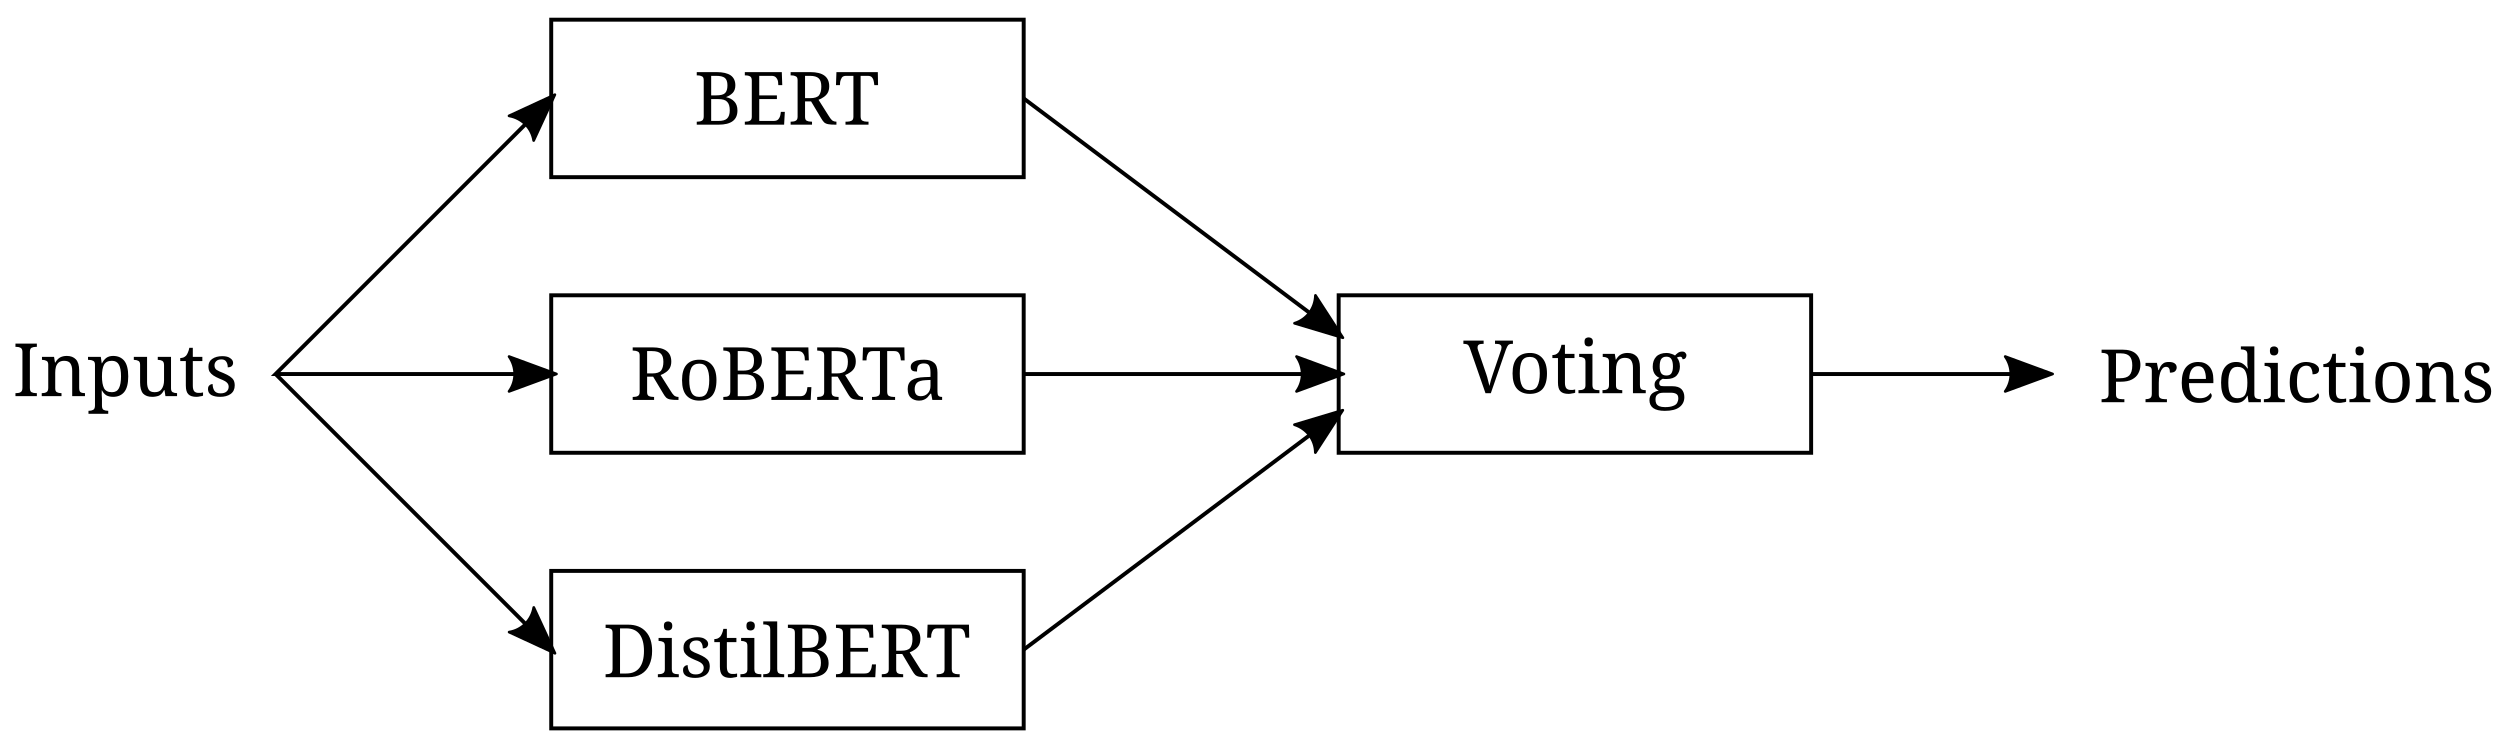
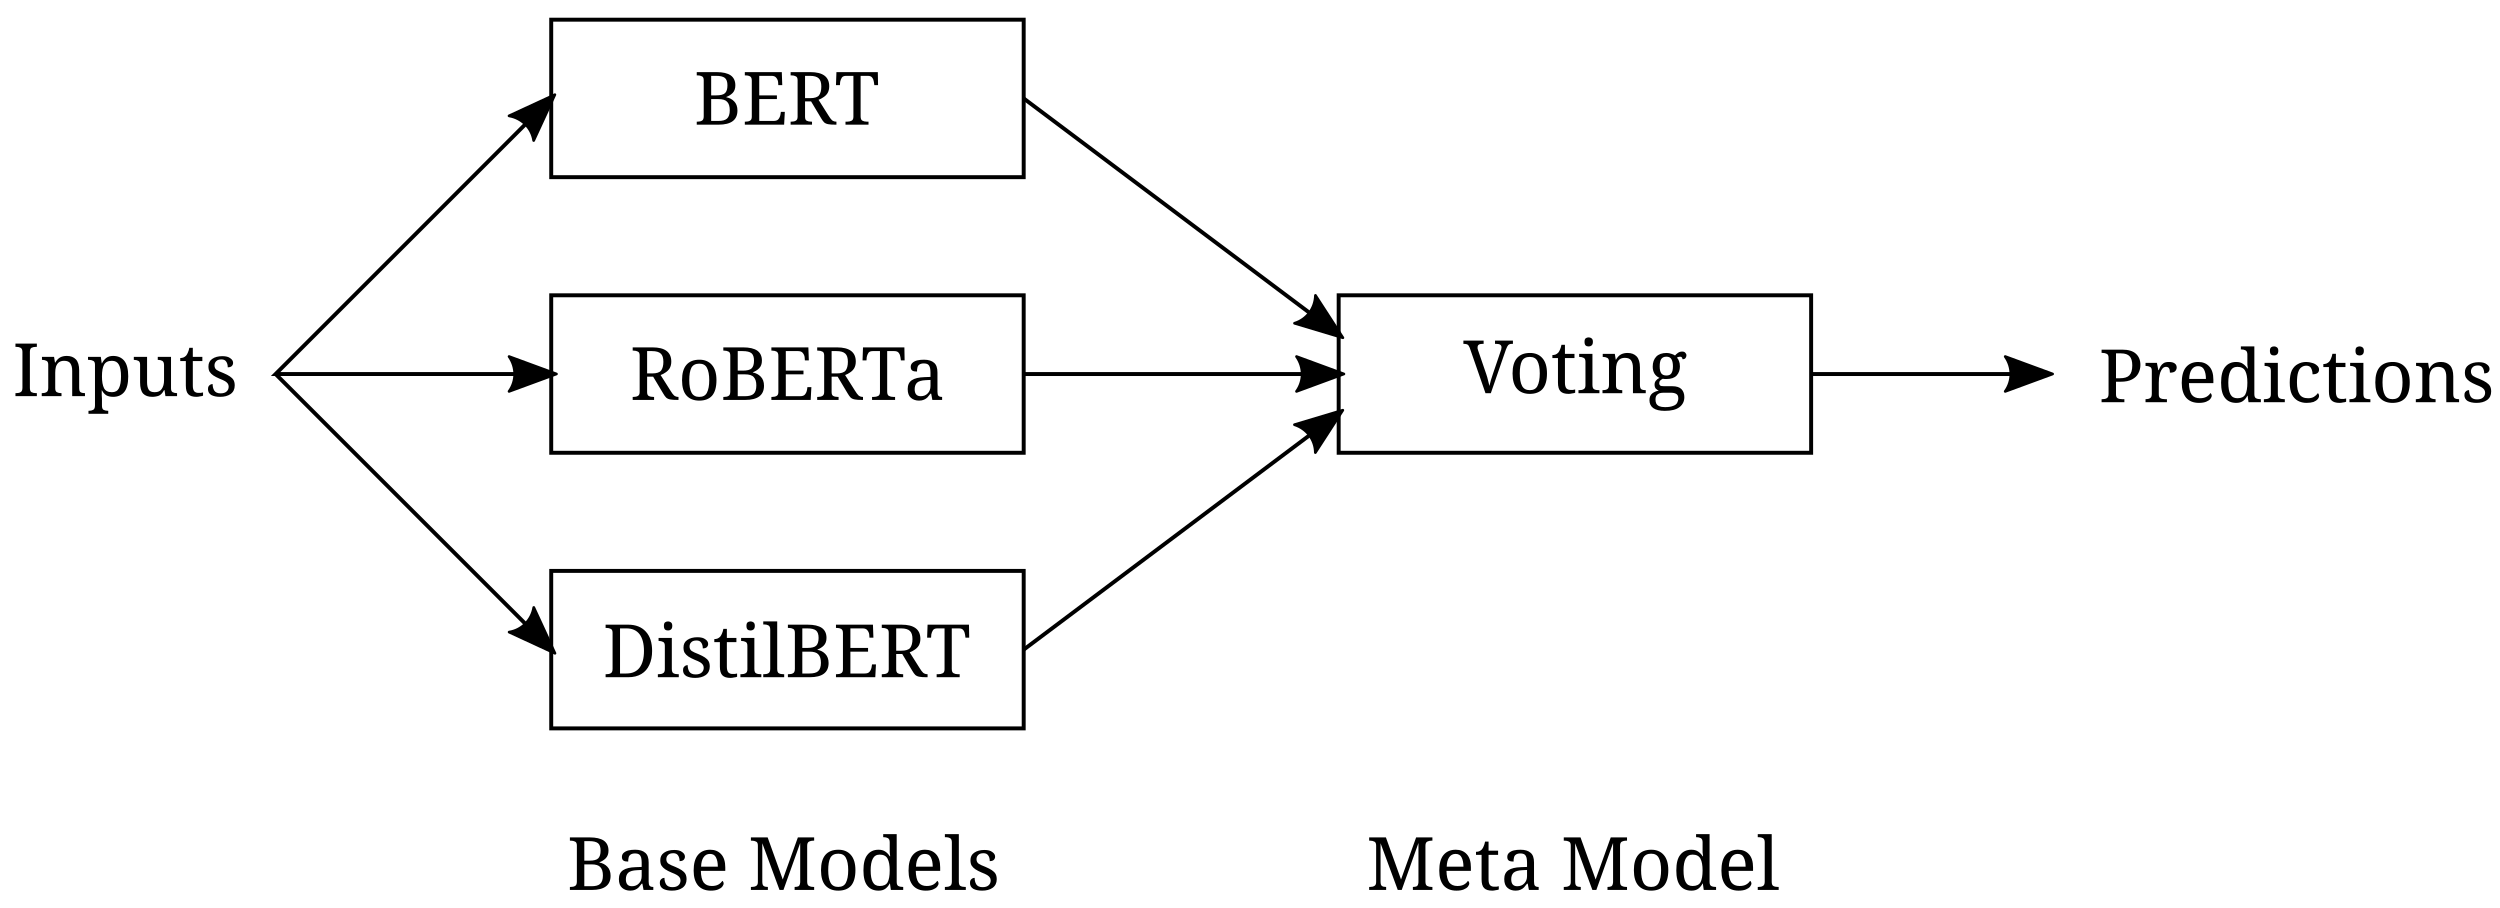
- <svg xmlns="http://www.w3.org/2000/svg" width="168mm" height="50mm" viewBox="0 0 168 50" version="1.1" id="svg5">
+ <svg xmlns="http://www.w3.org/2000/svg" width="168mm" height="61mm" viewBox="0 0 168 61" version="1.1" id="svg5">
  <defs id="defs2">
    <marker style="overflow:visible" id="Arrow2Lstart" refX="0" refY="0" orient="auto">
      <path transform="matrix(1.1,0,0,1.1,1.1,0)" d="M 8.719,4.034 -2.207,0.016 8.719,-4.002 c -1.745,2.372 -1.735,5.617 -6e-7,8.035 z" style="fill:context-stroke;fill-rule:evenodd;stroke:context-stroke;stroke-width:0.625;stroke-linejoin:round" id="path9323" />
    </marker>
    <marker style="overflow:visible" id="Arrow2Lend" refX="0" refY="0" orient="auto">
      <path transform="matrix(-1.1,0,0,-1.1,-1.1,0)" d="M 8.719,4.034 -2.207,0.016 8.719,-4.002 c -1.745,2.372 -1.735,5.617 -6e-7,8.035 z" style="fill:context-stroke;fill-rule:evenodd;stroke:context-stroke;stroke-width:0.625;stroke-linejoin:round" id="path9326" />
    </marker>
  </defs>
  <g id="layer1">
    <text xml:space="preserve" style="font-size:4.939px;line-height:1.25;font-family:'Noto Serif';-inkscape-font-specification:'Noto Serif';stroke-width:0.265" x="0.851" y="26.622" id="text1378">
      <tspan id="tspan1376" style="stroke-width:0.265" x="0.851" y="26.622">Inputs</tspan>
+     </text>
+     <text xml:space="preserve" style="font-size:4.939px;line-height:1.25;font-family:'Noto Serif';-inkscape-font-specification:'Noto Serif';stroke-width:0.265" x="38.109" y="59.803" id="text1378-3">
+       <tspan id="tspan1376-6" style="stroke-width:0.265" x="38.109" y="59.803">Base Models</tspan>
+     </text>
+     <text xml:space="preserve" style="font-size:4.939px;line-height:1.25;font-family:'Noto Serif';-inkscape-font-specification:'Noto Serif';stroke-width:0.265" x="91.821" y="59.803" id="text1378-3-7">
+       <tspan id="tspan1376-6-5" style="stroke-width:0.265" x="91.821" y="59.803">Meta Model</tspan>
    </text>
    <g id="g3573" transform="translate(-13.22916,-14.55208)">
      <rect style="fill:none;stroke:#000000;stroke-width:0.265" id="rect1680" width="31.75" height="10.583" x="50.271" y="15.875" />
      <text xml:space="preserve" style="font-size:4.939px;line-height:1.25;font-family:'Noto Serif';-inkscape-font-specification:'Noto Serif';stroke-width:0.265" x="59.864" y="22.93" id="text3026">
        <tspan id="tspan3024" style="stroke-width:0.265" x="59.864" y="22.93">BERT</tspan>
      </text>
    </g>
    <g id="g3573-3" transform="translate(-13.22916,3.968751)">
      <rect style="fill:none;stroke:#000000;stroke-width:0.265" id="rect1680-6" width="31.75" height="10.583" x="50.271" y="15.875" />
      <text xml:space="preserve" style="font-size:4.939px;line-height:1.25;font-family:'Noto Serif';-inkscape-font-specification:'Noto Serif';stroke-width:0.265" x="55.559" y="22.905" id="text3026-7">
        <tspan id="tspan3024-5" style="stroke-width:0.265" x="55.559" y="22.905">RoBERTa</tspan>
      </text>
    </g>
    <g id="g3573-3-2" transform="translate(39.68751,3.968751)">
      <rect style="fill:none;stroke:#000000;stroke-width:0.265" id="rect1680-6-7" width="31.75" height="10.583" x="50.271" y="15.875" />
      <text xml:space="preserve" style="font-size:4.939px;line-height:1.25;font-family:'Noto Serif';-inkscape-font-specification:'Noto Serif';stroke-width:0.265" x="58.651" y="22.451" id="text3026-7-0">
        <tspan id="tspan3024-5-9" style="stroke-width:0.265" x="58.651" y="22.451">Voting</tspan>
      </text>
      <path style="fill:none;stroke:#000000;stroke-width:0.265px;stroke-linecap:butt;stroke-linejoin:miter;stroke-opacity:1;marker-start:url(#Arrow2Lstart);marker-end:url(#Arrow2Lend)" d="m -2.646,2.646 -18.521,18.521 18.521,1e-6" id="path12059" />
      <path style="fill:none;stroke:#000000;stroke-width:0.265px;stroke-linecap:butt;stroke-linejoin:miter;stroke-opacity:1;marker-end:url(#Arrow2Lend)" d="M -21.167,21.167 -2.646,39.687" id="path12061" />
      <path style="fill:none;stroke:#000000;stroke-width:0.265px;stroke-linecap:butt;stroke-linejoin:miter;stroke-opacity:1;marker-end:url(#Arrow2Lend)" d="M 29.104,21.167 H 50.271" id="path12178" />
      <path style="fill:none;stroke:#000000;stroke-width:0.265;stroke-linecap:butt;stroke-linejoin:miter;stroke-miterlimit:4.1;stroke-dasharray:none;stroke-opacity:1;marker-end:url(#Arrow2Lend)" d="m 29.104,2.646 21.167,15.875" id="path12486" />
      <path style="fill:none;stroke:#000000;stroke-width:0.265px;stroke-linecap:butt;stroke-linejoin:miter;stroke-opacity:1;marker-end:url(#Arrow2Lend)" d="m 29.104,39.687 21.167,-15.875" id="path12488" />
      <path style="fill:none;stroke:#000000;stroke-width:0.265px;stroke-linecap:butt;stroke-linejoin:miter;stroke-opacity:1;marker-end:url(#Arrow2Lend)" d="m 82.021,21.167 h 15.875" id="path12603" />
      <text xml:space="preserve" style="font-size:4.939px;line-height:1.25;font-family:'Noto Serif';-inkscape-font-specification:'Noto Serif';stroke-width:0.265" x="101.353" y="23.056" id="text14015">
        <tspan id="tspan14013" style="stroke-width:0.265" x="101.353" y="23.056">Predictions</tspan>
      </text>
    </g>
    <g id="g3573-35" transform="translate(-14.39693,22.48959)">
      <g id="g9232">
        <rect style="fill:none;stroke:#000000;stroke-width:0.265" id="rect1680-62" width="31.75" height="10.583" x="51.439" y="15.875" />
        <text xml:space="preserve" style="font-size:4.939px;line-height:1.25;font-family:'Noto Serif';-inkscape-font-specification:'Noto Serif';stroke-width:0.265" x="54.907" y="23.019" id="text3026-9">
          <tspan id="tspan3024-1" style="stroke-width:0.265" x="54.907" y="23.019">DistilBERT</tspan>
        </text>
      </g>
    </g>
  </g>
</svg>
